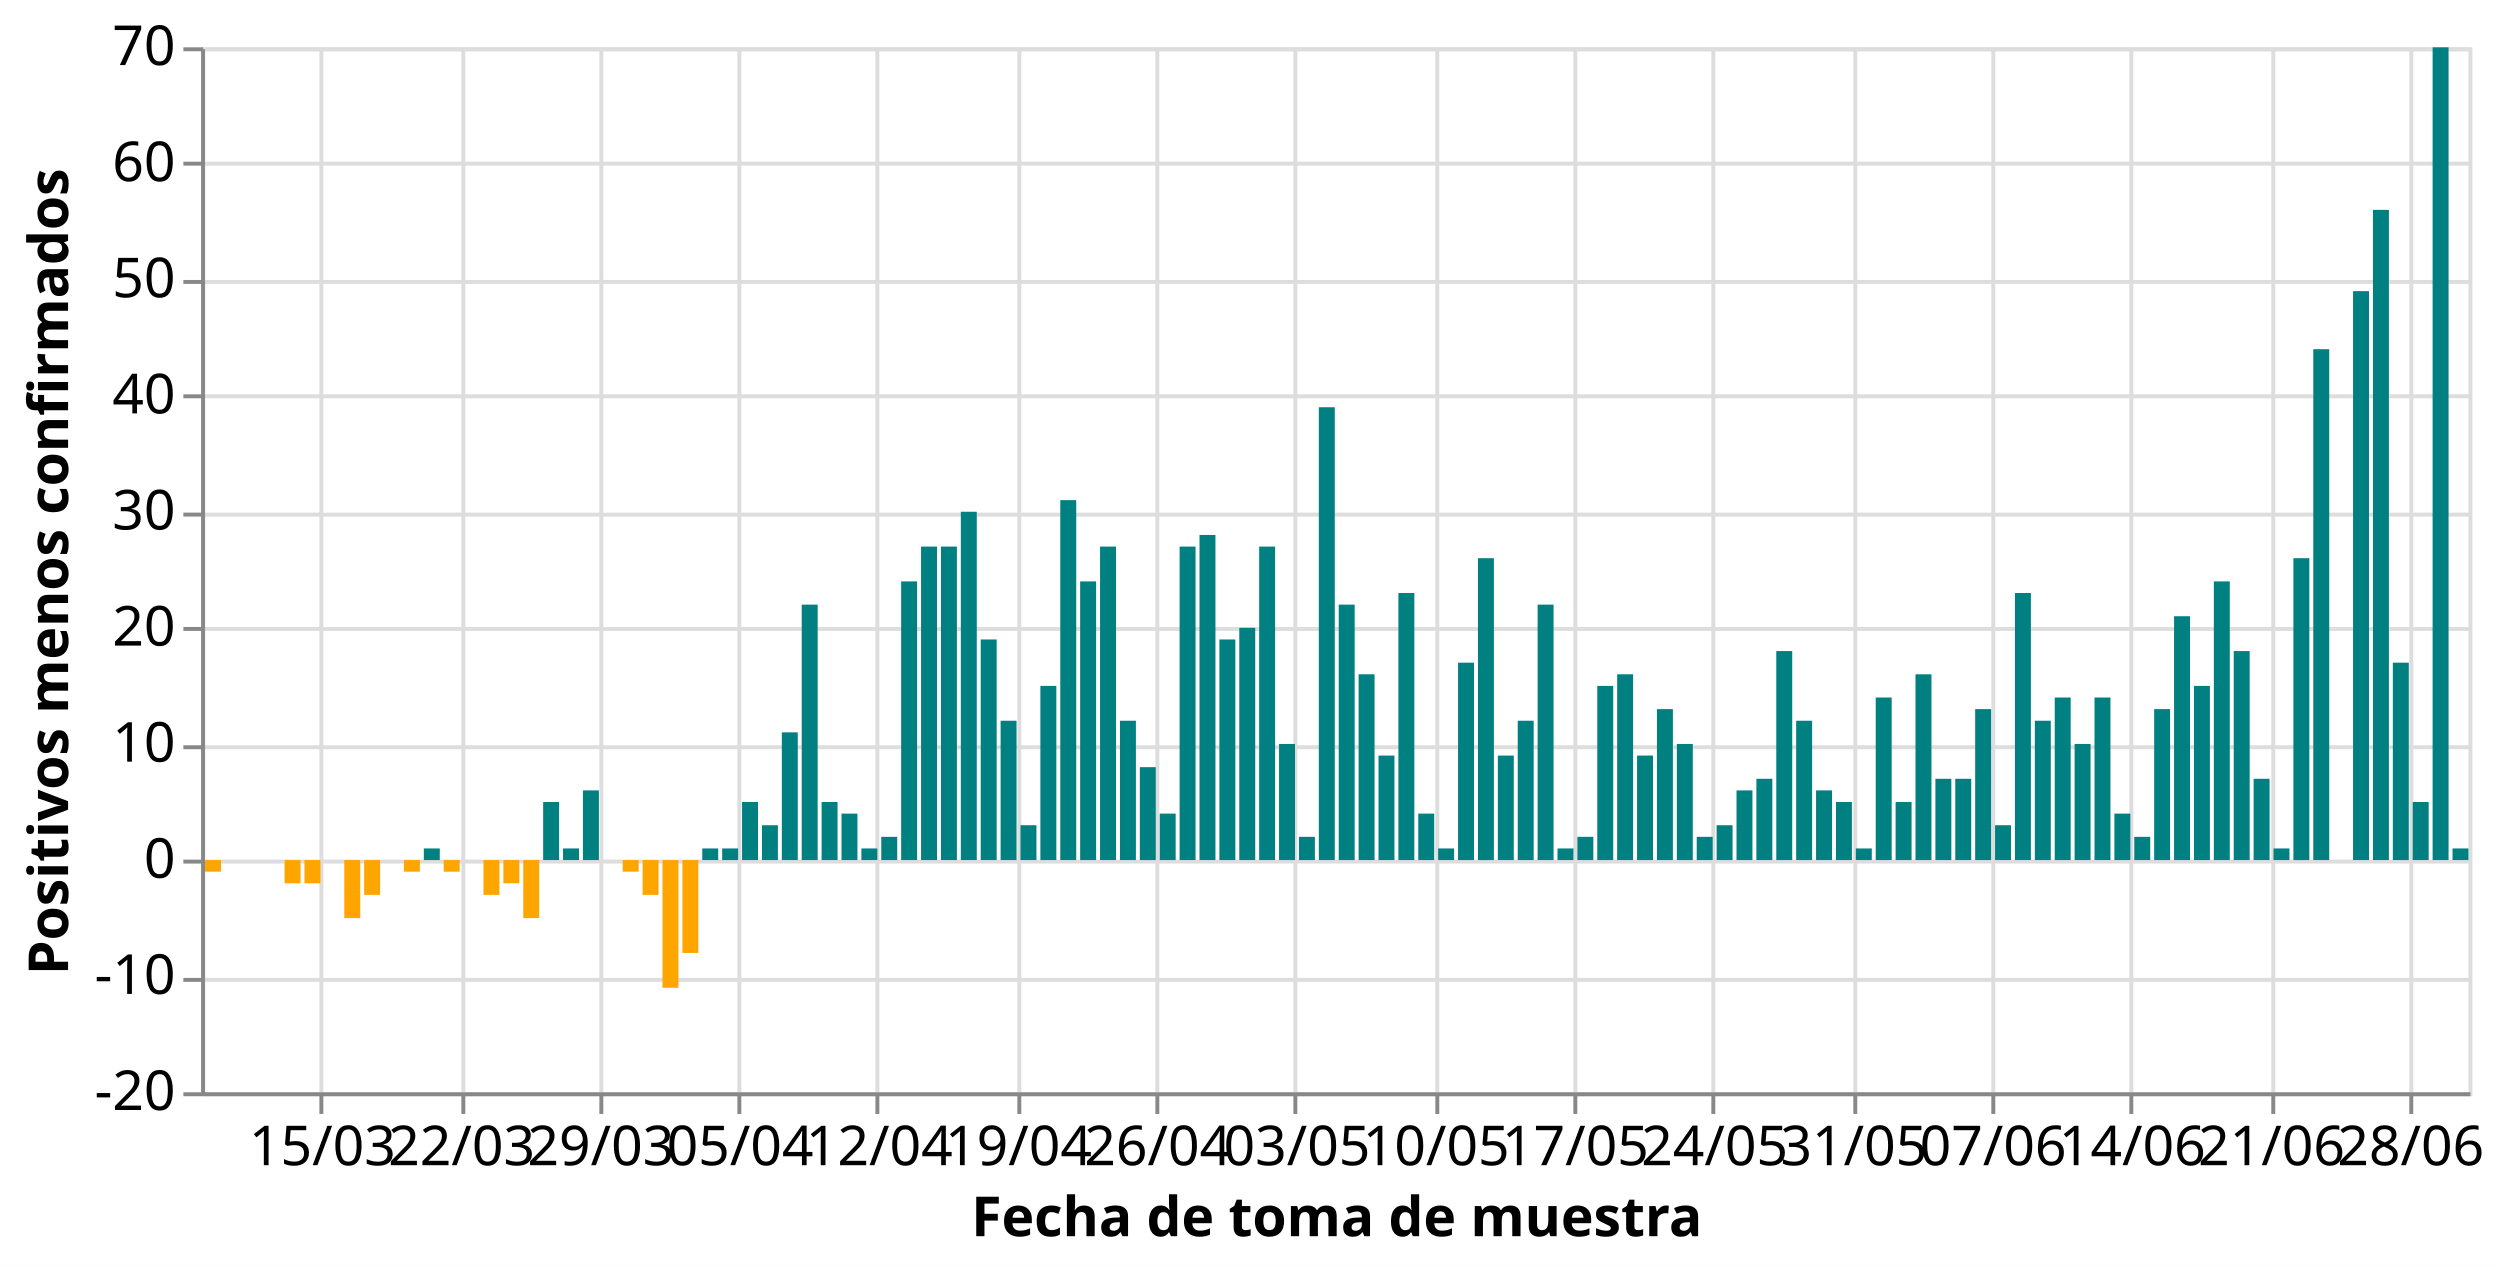
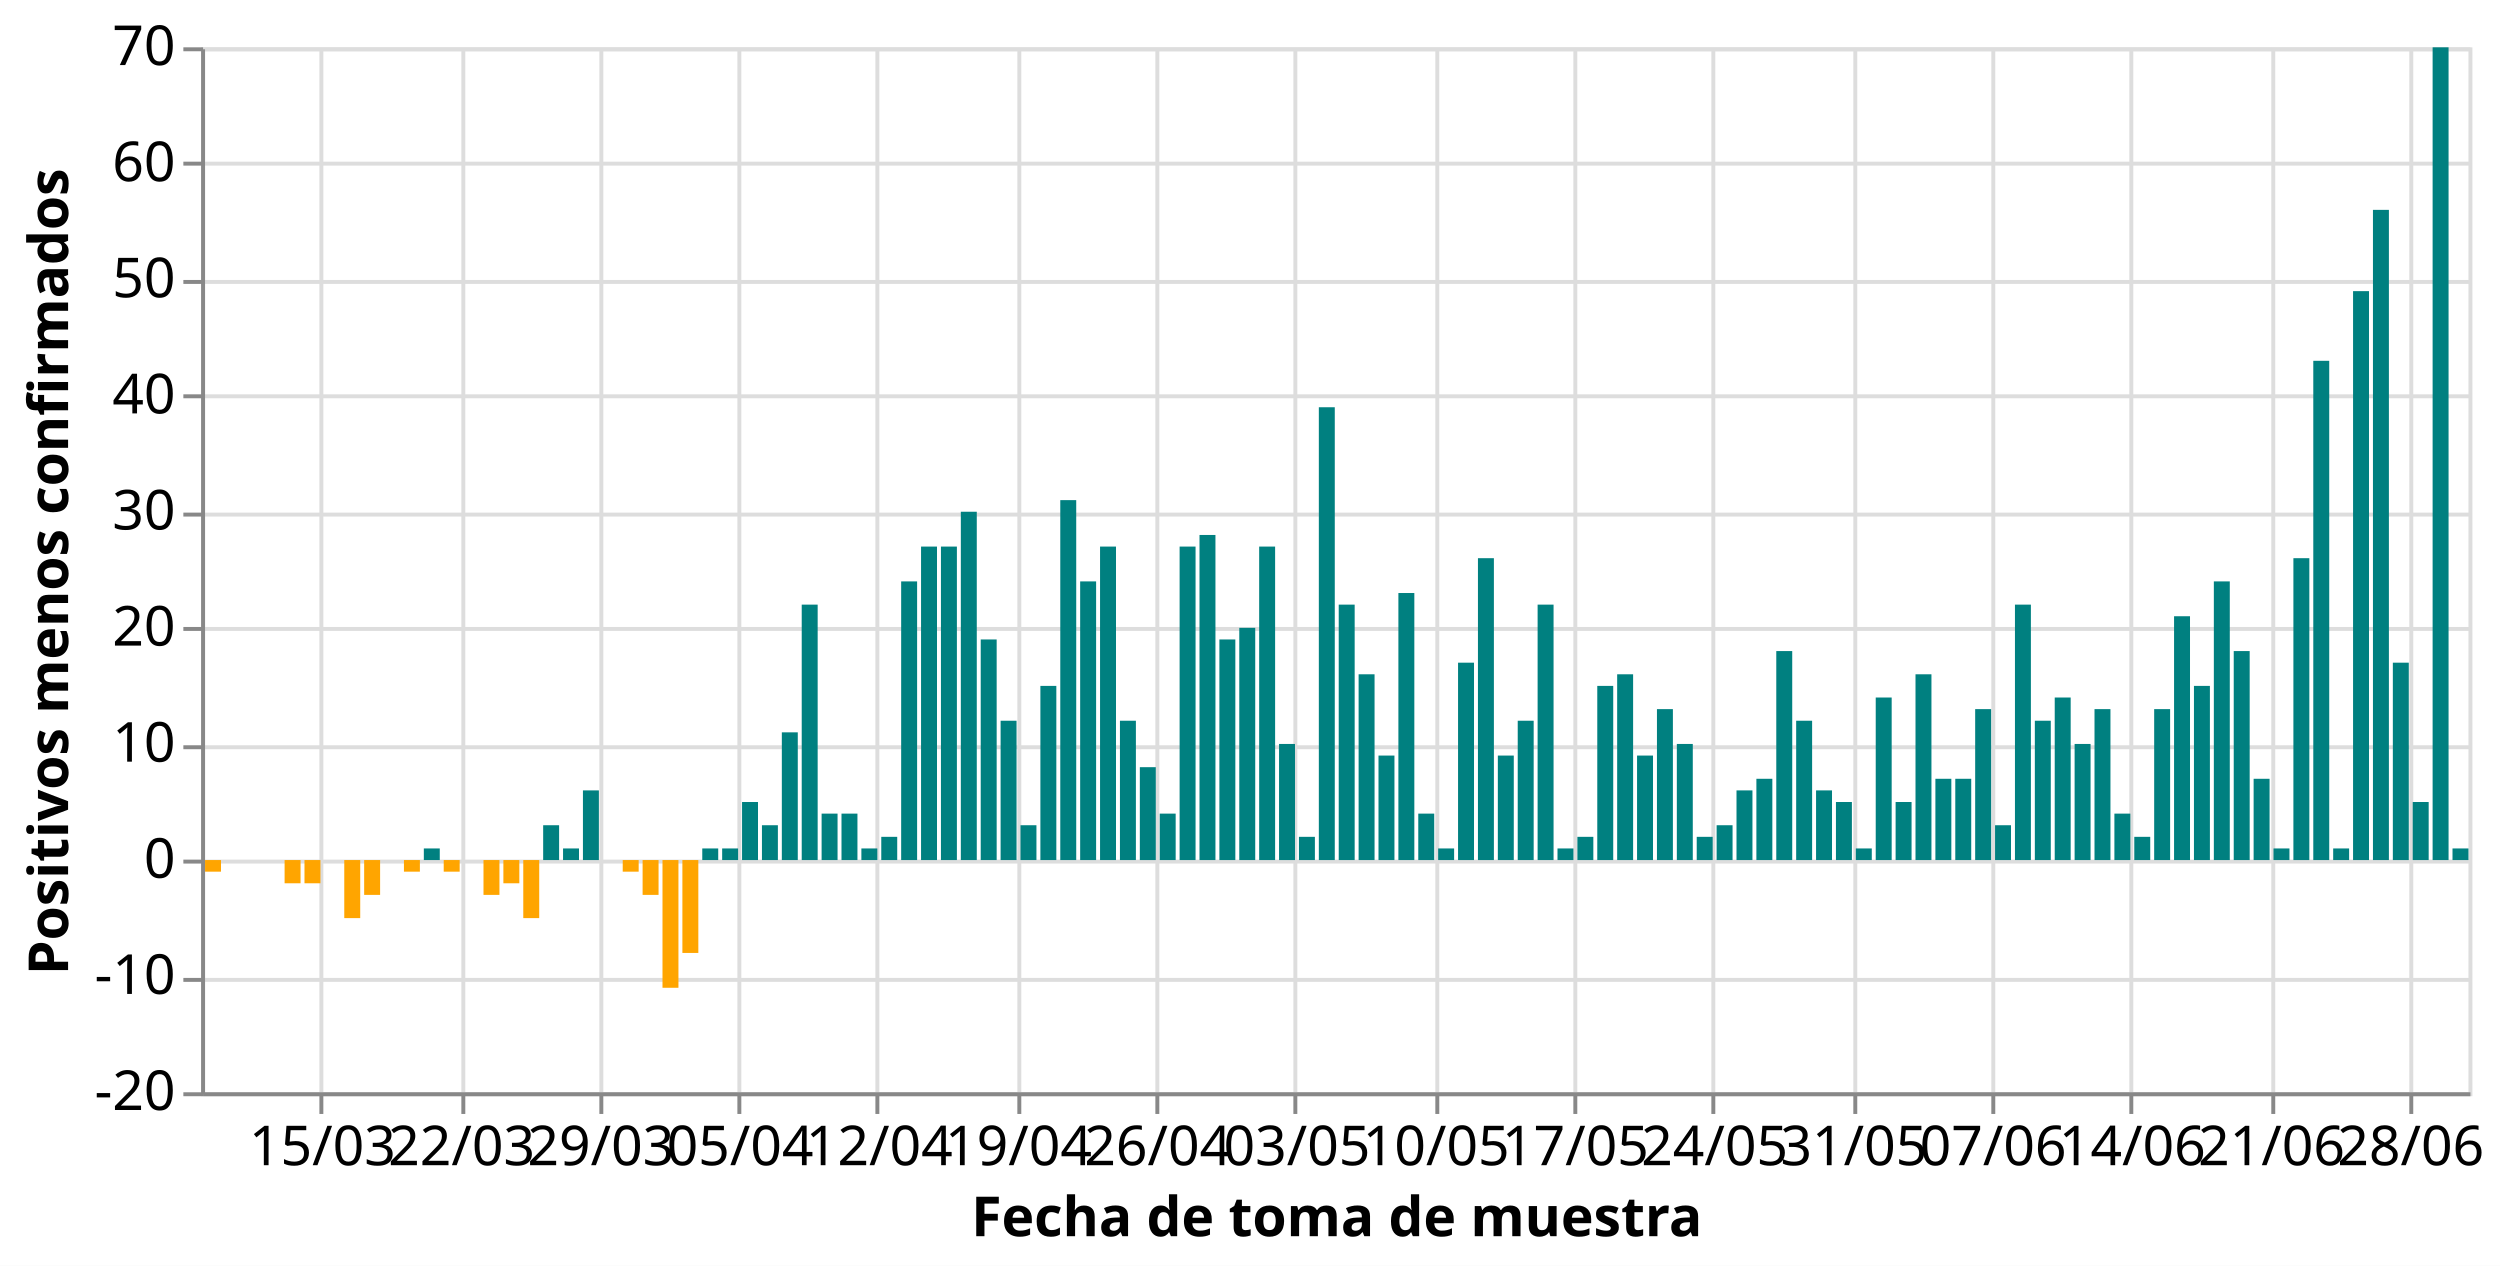
<svg xmlns="http://www.w3.org/2000/svg" class="marks" width="634" height="321" viewBox="0 0 634 321" version="1.1">
  <rect width="634" height="321" style="fill: white;" />
  <g transform="translate(51,12)">
    <g class="mark-group role-frame root">
      <g transform="translate(0,0)">
        <path class="background" d="M0.5,0.5h575v265h-575Z" style="fill: none; stroke: #ddd;" />
        <g>
          <g class="mark-group role-axis">
            <g transform="translate(0.5,265.5)">
              <path class="background" d="M0,0h0v0h0Z" style="pointer-events: none; fill: none;" />
              <g>
                <g class="mark-rule role-axis-grid" style="pointer-events: none;">
                  <line transform="translate(30,-265)" x2="0" y2="265" style="fill: none; stroke: #ddd; stroke-width: 1; opacity: 1;" />
                  <line transform="translate(66,-265)" x2="0" y2="265" style="fill: none; stroke: #ddd; stroke-width: 1; opacity: 1;" />
                  <line transform="translate(101,-265)" x2="0" y2="265" style="fill: none; stroke: #ddd; stroke-width: 1; opacity: 1;" />
                  <line transform="translate(136,-265)" x2="0" y2="265" style="fill: none; stroke: #ddd; stroke-width: 1; opacity: 1;" />
                  <line transform="translate(171,-265)" x2="0" y2="265" style="fill: none; stroke: #ddd; stroke-width: 1; opacity: 1;" />
                  <line transform="translate(207,-265)" x2="0" y2="265" style="fill: none; stroke: #ddd; stroke-width: 1; opacity: 1;" />
                  <line transform="translate(242,-265)" x2="0" y2="265" style="fill: none; stroke: #ddd; stroke-width: 1; opacity: 1;" />
                  <line transform="translate(277,-265)" x2="0" y2="265" style="fill: none; stroke: #ddd; stroke-width: 1; opacity: 1;" />
                  <line transform="translate(313,-265)" x2="0" y2="265" style="fill: none; stroke: #ddd; stroke-width: 1; opacity: 1;" />
                  <line transform="translate(348,-265)" x2="0" y2="265" style="fill: none; stroke: #ddd; stroke-width: 1; opacity: 1;" />
                  <line transform="translate(383,-265)" x2="0" y2="265" style="fill: none; stroke: #ddd; stroke-width: 1; opacity: 1;" />
                  <line transform="translate(419,-265)" x2="0" y2="265" style="fill: none; stroke: #ddd; stroke-width: 1; opacity: 1;" />
                  <line transform="translate(454,-265)" x2="0" y2="265" style="fill: none; stroke: #ddd; stroke-width: 1; opacity: 1;" />
                  <line transform="translate(489,-265)" x2="0" y2="265" style="fill: none; stroke: #ddd; stroke-width: 1; opacity: 1;" />
                  <line transform="translate(525,-265)" x2="0" y2="265" style="fill: none; stroke: #ddd; stroke-width: 1; opacity: 1;" />
                  <line transform="translate(560,-265)" x2="0" y2="265" style="fill: none; stroke: #ddd; stroke-width: 1; opacity: 1;" />
                </g>
              </g>
              <path class="foreground" d="" style="pointer-events: none; display: none; fill: none;" />
            </g>
          </g>
          <g class="mark-group role-axis">
            <g transform="translate(0.5,0.5)">
              <path class="background" d="M0,0h0v0h0Z" style="pointer-events: none; fill: none;" />
              <g>
                <g class="mark-rule role-axis-grid" style="pointer-events: none;">
                  <line transform="translate(0,265)" x2="575" y2="0" style="fill: none; stroke: #ddd; stroke-width: 1; opacity: 1;" />
                  <line transform="translate(0,236)" x2="575" y2="0" style="fill: none; stroke: #ddd; stroke-width: 1; opacity: 1;" />
                  <line transform="translate(0,206)" x2="575" y2="0" style="fill: none; stroke: #ddd; stroke-width: 1; opacity: 1;" />
                  <line transform="translate(0,177)" x2="575" y2="0" style="fill: none; stroke: #ddd; stroke-width: 1; opacity: 1;" />
                  <line transform="translate(0,147)" x2="575" y2="0" style="fill: none; stroke: #ddd; stroke-width: 1; opacity: 1;" />
                  <line transform="translate(0,118)" x2="575" y2="0" style="fill: none; stroke: #ddd; stroke-width: 1; opacity: 1;" />
                  <line transform="translate(0,88)" x2="575" y2="0" style="fill: none; stroke: #ddd; stroke-width: 1; opacity: 1;" />
                  <line transform="translate(0,59)" x2="575" y2="0" style="fill: none; stroke: #ddd; stroke-width: 1; opacity: 1;" />
                  <line transform="translate(0,29)" x2="575" y2="0" style="fill: none; stroke: #ddd; stroke-width: 1; opacity: 1;" />
                  <line transform="translate(0,0)" x2="575" y2="0" style="fill: none; stroke: #ddd; stroke-width: 1; opacity: 1;" />
                </g>
              </g>
              <path class="foreground" d="" style="pointer-events: none; display: none; fill: none;" />
            </g>
          </g>
          <g class="mark-group role-axis">
            <g transform="translate(0.5,265.5)">
              <path class="background" d="M0,0h0v0h0Z" style="pointer-events: none; fill: none;" />
              <g>
                <g class="mark-rule role-axis-tick" style="pointer-events: none;">
                  <line transform="translate(30,0)" x2="0" y2="5" style="fill: none; stroke: #888; stroke-width: 1; opacity: 1;" />
                  <line transform="translate(66,0)" x2="0" y2="5" style="fill: none; stroke: #888; stroke-width: 1; opacity: 1;" />
                  <line transform="translate(101,0)" x2="0" y2="5" style="fill: none; stroke: #888; stroke-width: 1; opacity: 1;" />
                  <line transform="translate(136,0)" x2="0" y2="5" style="fill: none; stroke: #888; stroke-width: 1; opacity: 1;" />
                  <line transform="translate(171,0)" x2="0" y2="5" style="fill: none; stroke: #888; stroke-width: 1; opacity: 1;" />
                  <line transform="translate(207,0)" x2="0" y2="5" style="fill: none; stroke: #888; stroke-width: 1; opacity: 1;" />
                  <line transform="translate(242,0)" x2="0" y2="5" style="fill: none; stroke: #888; stroke-width: 1; opacity: 1;" />
                  <line transform="translate(277,0)" x2="0" y2="5" style="fill: none; stroke: #888; stroke-width: 1; opacity: 1;" />
                  <line transform="translate(313,0)" x2="0" y2="5" style="fill: none; stroke: #888; stroke-width: 1; opacity: 1;" />
                  <line transform="translate(348,0)" x2="0" y2="5" style="fill: none; stroke: #888; stroke-width: 1; opacity: 1;" />
                  <line transform="translate(383,0)" x2="0" y2="5" style="fill: none; stroke: #888; stroke-width: 1; opacity: 1;" />
                  <line transform="translate(419,0)" x2="0" y2="5" style="fill: none; stroke: #888; stroke-width: 1; opacity: 1;" />
                  <line transform="translate(454,0)" x2="0" y2="5" style="fill: none; stroke: #888; stroke-width: 1; opacity: 1;" />
                  <line transform="translate(489,0)" x2="0" y2="5" style="fill: none; stroke: #888; stroke-width: 1; opacity: 1;" />
                  <line transform="translate(525,0)" x2="0" y2="5" style="fill: none; stroke: #888; stroke-width: 1; opacity: 1;" />
                  <line transform="translate(560,0)" x2="0" y2="5" style="fill: none; stroke: #888; stroke-width: 1; opacity: 1;" />
                </g>
                <g class="mark-text role-axis-label" style="pointer-events: none;">
                  <text text-anchor="middle" transform="translate(30.26316,18)" style="font-family: sans-serif; font-size: 14px; fill: #000; opacity: 1;">15/03</text>
                  <text text-anchor="middle" transform="translate(65.57018,18)" style="font-family: sans-serif; font-size: 14px; fill: #000; opacity: 1;">22/03</text>
                  <text text-anchor="middle" transform="translate(100.8772,18)" style="font-family: sans-serif; font-size: 14px; fill: #000; opacity: 1;">29/03</text>
                  <text text-anchor="middle" transform="translate(136.1842,18)" style="font-family: sans-serif; font-size: 14px; fill: #000; opacity: 1;">05/04</text>
                  <text text-anchor="middle" transform="translate(171.4912,18)" style="font-family: sans-serif; font-size: 14px; fill: #000; opacity: 1;">12/04</text>
                  <text text-anchor="middle" transform="translate(206.7982,18)" style="font-family: sans-serif; font-size: 14px; fill: #000; opacity: 1;">19/04</text>
                  <text text-anchor="middle" transform="translate(242.1053,18)" style="font-family: sans-serif; font-size: 14px; fill: #000; opacity: 1;">26/04</text>
                  <text text-anchor="middle" transform="translate(277.4123,18)" style="font-family: sans-serif; font-size: 14px; fill: #000; opacity: 1;">03/05</text>
                  <text text-anchor="middle" transform="translate(312.7193,18)" style="font-family: sans-serif; font-size: 14px; fill: #000; opacity: 1;">10/05</text>
                  <text text-anchor="middle" transform="translate(348.0263,18)" style="font-family: sans-serif; font-size: 14px; fill: #000; opacity: 1;">17/05</text>
                  <text text-anchor="middle" transform="translate(383.3333,18)" style="font-family: sans-serif; font-size: 14px; fill: #000; opacity: 1;">24/05</text>
                  <text text-anchor="middle" transform="translate(418.6404,18)" style="font-family: sans-serif; font-size: 14px; fill: #000; opacity: 1;">31/05</text>
                  <text text-anchor="middle" transform="translate(453.9474,18)" style="font-family: sans-serif; font-size: 14px; fill: #000; opacity: 1;">07/06</text>
                  <text text-anchor="middle" transform="translate(489.2544,18)" style="font-family: sans-serif; font-size: 14px; fill: #000; opacity: 1;">14/06</text>
                  <text text-anchor="middle" transform="translate(524.5614,18)" style="font-family: sans-serif; font-size: 14px; fill: #000; opacity: 1;">21/06</text>
                  <text text-anchor="middle" transform="translate(559.8684,18)" style="font-family: sans-serif; font-size: 14px; fill: #000; opacity: 1;">28/06</text>
                </g>
                <g class="mark-rule role-axis-domain" style="pointer-events: none;">
                  <line transform="translate(0,0)" x2="575" y2="0" style="fill: none; stroke: #888; stroke-width: 1; opacity: 1;" />
                </g>
                <g class="mark-text role-axis-title" style="pointer-events: none;">
                  <text text-anchor="middle" transform="translate(287.5,36)" style="font-family: sans-serif; font-size: 14px; font-weight: bold; fill: #000; opacity: 1;">Fecha de toma de muestra</text>
                </g>
              </g>
              <path class="foreground" d="" style="pointer-events: none; display: none; fill: none;" />
            </g>
          </g>
          <g class="mark-group role-axis">
            <g transform="translate(0.5,0.5)">
              <path class="background" d="M0,0h0v0h0Z" style="pointer-events: none; fill: none;" />
              <g>
                <g class="mark-rule role-axis-tick" style="pointer-events: none;">
                  <line transform="translate(0,265)" x2="-5" y2="0" style="fill: none; stroke: #888; stroke-width: 1; opacity: 1;" />
                  <line transform="translate(0,236)" x2="-5" y2="0" style="fill: none; stroke: #888; stroke-width: 1; opacity: 1;" />
                  <line transform="translate(0,206)" x2="-5" y2="0" style="fill: none; stroke: #888; stroke-width: 1; opacity: 1;" />
                  <line transform="translate(0,177)" x2="-5" y2="0" style="fill: none; stroke: #888; stroke-width: 1; opacity: 1;" />
                  <line transform="translate(0,147)" x2="-5" y2="0" style="fill: none; stroke: #888; stroke-width: 1; opacity: 1;" />
                  <line transform="translate(0,118)" x2="-5" y2="0" style="fill: none; stroke: #888; stroke-width: 1; opacity: 1;" />
                  <line transform="translate(0,88)" x2="-5" y2="0" style="fill: none; stroke: #888; stroke-width: 1; opacity: 1;" />
                  <line transform="translate(0,59)" x2="-5" y2="0" style="fill: none; stroke: #888; stroke-width: 1; opacity: 1;" />
                  <line transform="translate(0,29)" x2="-5" y2="0" style="fill: none; stroke: #888; stroke-width: 1; opacity: 1;" />
                  <line transform="translate(0,0)" x2="-5" y2="0" style="fill: none; stroke: #888; stroke-width: 1; opacity: 1;" />
                </g>
                <g class="mark-text role-axis-label" style="pointer-events: none;">
                  <text text-anchor="end" transform="translate(-7,269)" style="font-family: sans-serif; font-size: 14px; fill: #000; opacity: 1;">-20</text>
                  <text text-anchor="end" transform="translate(-7,239.5556)" style="font-family: sans-serif; font-size: 14px; fill: #000; opacity: 1;">-10</text>
                  <text text-anchor="end" transform="translate(-7,210.1111)" style="font-family: sans-serif; font-size: 14px; fill: #000; opacity: 1;">0</text>
                  <text text-anchor="end" transform="translate(-7,180.6667)" style="font-family: sans-serif; font-size: 14px; fill: #000; opacity: 1;">10</text>
                  <text text-anchor="end" transform="translate(-7,151.2222)" style="font-family: sans-serif; font-size: 14px; fill: #000; opacity: 1;">20</text>
                  <text text-anchor="end" transform="translate(-7,121.7778)" style="font-family: sans-serif; font-size: 14px; fill: #000; opacity: 1;">30</text>
                  <text text-anchor="end" transform="translate(-7,92.33333)" style="font-family: sans-serif; font-size: 14px; fill: #000; opacity: 1;">40</text>
                  <text text-anchor="end" transform="translate(-7,62.88889)" style="font-family: sans-serif; font-size: 14px; fill: #000; opacity: 1;">50</text>
                  <text text-anchor="end" transform="translate(-7,33.44444)" style="font-family: sans-serif; font-size: 14px; fill: #000; opacity: 1;">60</text>
                  <text text-anchor="end" transform="translate(-7,4)" style="font-family: sans-serif; font-size: 14px; fill: #000; opacity: 1;">70</text>
                </g>
                <g class="mark-rule role-axis-domain" style="pointer-events: none;">
                  <line transform="translate(0,265)" x2="0" y2="-265" style="fill: none; stroke: #888; stroke-width: 1; opacity: 1;" />
                </g>
                <g class="mark-text role-axis-title" style="pointer-events: none;">
                  <text text-anchor="middle" transform="translate(-31.23438,132.5) rotate(-90) translate(0,-3)" style="font-family: sans-serif; font-size: 14px; font-weight: bold; fill: #000; opacity: 1;">Positivos menos confirmados</text>
                </g>
              </g>
              <path class="foreground" d="" style="pointer-events: none; display: none; fill: none;" />
            </g>
          </g>
          <g class="mark-rect role-mark marks">
            <path d="M1,206.111h4.044v2.944h-4.044Z" style="fill: orange;" />
            <path d="M6.044,206.111h4.044v0h-4.044Z" style="fill: teal;" />
            <path d="M11.088,206.111h4.044v0h-4.044Z" style="fill: teal;" />
            <path d="M16.132,206.111h4.044v0h-4.044Z" style="fill: teal;" />
            <path d="M21.175,206.111h4.044v5.889h-4.044Z" style="fill: orange;" />
            <path d="M26.219,206.111h4.044v5.889h-4.044Z" style="fill: orange;" />
            <path d="M31.263,206.111h4.044v0h-4.044Z" style="fill: teal;" />
            <path d="M36.307,206.111h4.044v14.722h-4.044Z" style="fill: orange;" />
            <path d="M41.351,206.111h4.044v8.833h-4.044Z" style="fill: orange;" />
            <path d="M46.395,206.111h4.044v0h-4.044Z" style="fill: teal;" />
            <path d="M51.439,206.111h4.044v2.944h-4.044Z" style="fill: orange;" />
            <path d="M56.482,203.167h4.044v2.944h-4.044Z" style="fill: teal;" />
            <path d="M61.526,206.111h4.044v2.944h-4.044Z" style="fill: orange;" />
            <path d="M66.57,206.111h4.044v0h-4.044Z" style="fill: teal;" />
            <path d="M71.614,206.111h4.044v8.833h-4.044Z" style="fill: orange;" />
            <path d="M76.658,206.111h4.044v5.889h-4.044Z" style="fill: orange;" />
            <path d="M81.702,206.111h4.044v14.722h-4.044Z" style="fill: orange;" />
-             <path d="M86.746,191.389h4.044v14.722h-4.044Z" style="fill: teal;" />
+             <path d="M86.746,197.278h4.044v8.833h-4.044Z" style="fill: teal;" />
            <path d="M91.789,203.167h4.044v2.944h-4.044Z" style="fill: teal;" />
            <path d="M96.833,188.444h4.044v17.667h-4.044Z" style="fill: teal;" />
            <path d="M101.877,206.111h4.044v0h-4.044Z" style="fill: teal;" />
            <path d="M106.921,206.111h4.044v2.944h-4.044Z" style="fill: orange;" />
            <path d="M111.965,206.111h4.044v8.833h-4.044Z" style="fill: orange;" />
            <path d="M117.009,206.111h4.044v32.389h-4.044Z" style="fill: orange;" />
            <path d="M122.053,206.111h4.044v23.556h-4.044Z" style="fill: orange;" />
            <path d="M127.096,203.167h4.044v2.944h-4.044Z" style="fill: teal;" />
            <path d="M132.14,203.167h4.044v2.944h-4.044Z" style="fill: teal;" />
            <path d="M137.184,191.389h4.044v14.722h-4.044Z" style="fill: teal;" />
            <path d="M142.228,197.278h4.044v8.833h-4.044Z" style="fill: teal;" />
            <path d="M147.272,173.722h4.044v32.389h-4.044Z" style="fill: teal;" />
            <path d="M152.316,141.333h4.044v64.778h-4.044Z" style="fill: teal;" />
-             <path d="M157.36,191.389h4.044v14.722h-4.044Z" style="fill: teal;" />
+             <path d="M157.36,194.333h4.044v11.778h-4.044Z" style="fill: teal;" />
            <path d="M162.404,194.333h4.044v11.778h-4.044Z" style="fill: teal;" />
            <path d="M167.447,203.167h4.044v2.944h-4.044Z" style="fill: teal;" />
            <path d="M172.491,200.222h4.044v5.889h-4.044Z" style="fill: teal;" />
            <path d="M177.535,135.444h4.044v70.667h-4.044Z" style="fill: teal;" />
            <path d="M182.579,126.611h4.044v79.5h-4.044Z" style="fill: teal;" />
            <path d="M187.623,126.611h4.044v79.5h-4.044Z" style="fill: teal;" />
            <path d="M192.667,117.778h4.044v88.333h-4.044Z" style="fill: teal;" />
            <path d="M197.711,150.167h4.044v55.944h-4.044Z" style="fill: teal;" />
            <path d="M202.754,170.778h4.044v35.333h-4.044Z" style="fill: teal;" />
            <path d="M207.798,197.278h4.044v8.833h-4.044Z" style="fill: teal;" />
            <path d="M212.842,161.944h4.044v44.167h-4.044Z" style="fill: teal;" />
            <path d="M217.886,114.833h4.044v91.278h-4.044Z" style="fill: teal;" />
            <path d="M222.93,135.444h4.044v70.667h-4.044Z" style="fill: teal;" />
            <path d="M227.974,126.611h4.044v79.5h-4.044Z" style="fill: teal;" />
            <path d="M233.018,170.778h4.044v35.333h-4.044Z" style="fill: teal;" />
            <path d="M238.061,182.556h4.044v23.556h-4.044Z" style="fill: teal;" />
            <path d="M243.105,194.333h4.044v11.778h-4.044Z" style="fill: teal;" />
            <path d="M248.149,126.611h4.044v79.5h-4.044Z" style="fill: teal;" />
            <path d="M253.193,123.667h4.044v82.444h-4.044Z" style="fill: teal;" />
            <path d="M258.237,150.167h4.044v55.944h-4.044Z" style="fill: teal;" />
            <path d="M263.281,147.222h4.044v58.889h-4.044Z" style="fill: teal;" />
            <path d="M268.325,126.611h4.044v79.5h-4.044Z" style="fill: teal;" />
            <path d="M273.368,176.667h4.044v29.444h-4.044Z" style="fill: teal;" />
            <path d="M278.412,200.222h4.044v5.889h-4.044Z" style="fill: teal;" />
            <path d="M283.456,91.278h4.044v114.833h-4.044Z" style="fill: teal;" />
            <path d="M288.5,141.333h4.044v64.778h-4.044Z" style="fill: teal;" />
            <path d="M293.544,159h4.044v47.111h-4.044Z" style="fill: teal;" />
            <path d="M298.588,179.611h4.044v26.5h-4.044Z" style="fill: teal;" />
            <path d="M303.632,138.389h4.044v67.722h-4.044Z" style="fill: teal;" />
            <path d="M308.675,194.333h4.044v11.778h-4.044Z" style="fill: teal;" />
            <path d="M313.719,203.167h4.044v2.944h-4.044Z" style="fill: teal;" />
            <path d="M318.763,156.056h4.044v50.056h-4.044Z" style="fill: teal;" />
            <path d="M323.807,129.556h4.044v76.556h-4.044Z" style="fill: teal;" />
            <path d="M328.851,179.611h4.044v26.5h-4.044Z" style="fill: teal;" />
            <path d="M333.895,170.778h4.044v35.333h-4.044Z" style="fill: teal;" />
            <path d="M338.939,141.333h4.044v64.778h-4.044Z" style="fill: teal;" />
            <path d="M343.982,203.167h4.044v2.944h-4.044Z" style="fill: teal;" />
            <path d="M349.026,200.222h4.044v5.889h-4.044Z" style="fill: teal;" />
            <path d="M354.07,161.944h4.044v44.167h-4.044Z" style="fill: teal;" />
            <path d="M359.114,159h4.044v47.111h-4.044Z" style="fill: teal;" />
            <path d="M364.158,179.611h4.044v26.5h-4.044Z" style="fill: teal;" />
            <path d="M369.202,167.833h4.044v38.278h-4.044Z" style="fill: teal;" />
            <path d="M374.246,176.667h4.044v29.444h-4.044Z" style="fill: teal;" />
            <path d="M379.289,200.222h4.044v5.889h-4.044Z" style="fill: teal;" />
            <path d="M384.333,197.278h4.044v8.833h-4.044Z" style="fill: teal;" />
            <path d="M389.377,188.444h4.044v17.667h-4.044Z" style="fill: teal;" />
            <path d="M394.421,185.5h4.044v20.611h-4.044Z" style="fill: teal;" />
            <path d="M399.465,153.111h4.044v53h-4.044Z" style="fill: teal;" />
            <path d="M404.509,170.778h4.044v35.333h-4.044Z" style="fill: teal;" />
            <path d="M409.553,188.444h4.044v17.667h-4.044Z" style="fill: teal;" />
            <path d="M414.596,191.389h4.044v14.722h-4.044Z" style="fill: teal;" />
            <path d="M419.64,203.167h4.044v2.944h-4.044Z" style="fill: teal;" />
            <path d="M424.684,164.889h4.044v41.222h-4.044Z" style="fill: teal;" />
            <path d="M429.728,191.389h4.044v14.722h-4.044Z" style="fill: teal;" />
            <path d="M434.772,159h4.044v47.111h-4.044Z" style="fill: teal;" />
            <path d="M439.816,185.5h4.044v20.611h-4.044Z" style="fill: teal;" />
            <path d="M444.86,185.5h4.044v20.611h-4.044Z" style="fill: teal;" />
            <path d="M449.904,167.833h4.044v38.278h-4.044Z" style="fill: teal;" />
            <path d="M454.947,197.278h4.044v8.833h-4.044Z" style="fill: teal;" />
-             <path d="M459.991,138.389h4.044v67.722h-4.044Z" style="fill: teal;" />
+             <path d="M459.991,141.333h4.044v64.778h-4.044Z" style="fill: teal;" />
            <path d="M465.035,170.778h4.044v35.333h-4.044Z" style="fill: teal;" />
            <path d="M470.079,164.889h4.044v41.222h-4.044Z" style="fill: teal;" />
            <path d="M475.123,176.667h4.044v29.444h-4.044Z" style="fill: teal;" />
-             <path d="M480.167,164.889h4.044v41.222h-4.044Z" style="fill: teal;" />
+             <path d="M480.167,167.833h4.044v38.278h-4.044Z" style="fill: teal;" />
            <path d="M485.211,194.333h4.044v11.778h-4.044Z" style="fill: teal;" />
            <path d="M490.254,200.222h4.044v5.889h-4.044Z" style="fill: teal;" />
            <path d="M495.298,167.833h4.044v38.278h-4.044Z" style="fill: teal;" />
            <path d="M500.342,144.278h4.044v61.833h-4.044Z" style="fill: teal;" />
            <path d="M505.386,161.944h4.044v44.167h-4.044Z" style="fill: teal;" />
            <path d="M510.43,135.444h4.044v70.667h-4.044Z" style="fill: teal;" />
            <path d="M515.474,153.111h4.044v53h-4.044Z" style="fill: teal;" />
            <path d="M520.518,185.5h4.044v20.611h-4.044Z" style="fill: teal;" />
            <path d="M525.561,203.167h4.044v2.944h-4.044Z" style="fill: teal;" />
            <path d="M530.605,129.556h4.044v76.556h-4.044Z" style="fill: teal;" />
-             <path d="M535.649,76.556h4.044v129.556h-4.044Z" style="fill: teal;" />
-             <path d="M540.693,206.111h4.044v0h-4.044Z" style="fill: teal;" />
+             <path d="M535.649,79.5h4.044v126.611h-4.044Z" style="fill: teal;" />
+             <path d="M540.693,203.167h4.044v2.944h-4.044Z" style="fill: teal;" />
            <path d="M545.737,61.833h4.044v144.278h-4.044Z" style="fill: teal;" />
            <path d="M550.781,41.222h4.044v164.889h-4.044Z" style="fill: teal;" />
            <path d="M555.825,156.056h4.044v50.056h-4.044Z" style="fill: teal;" />
            <path d="M560.868,191.389h4.044v14.722h-4.044Z" style="fill: teal;" />
            <path d="M565.912,0h4.044v206.111h-4.044Z" style="fill: teal;" />
            <path d="M570.956,203.167h4.044v2.944h-4.044Z" style="fill: teal;" />
          </g>
        </g>
        <path class="foreground" d="" style="display: none; fill: none;" />
      </g>
    </g>
  </g>
</svg>
